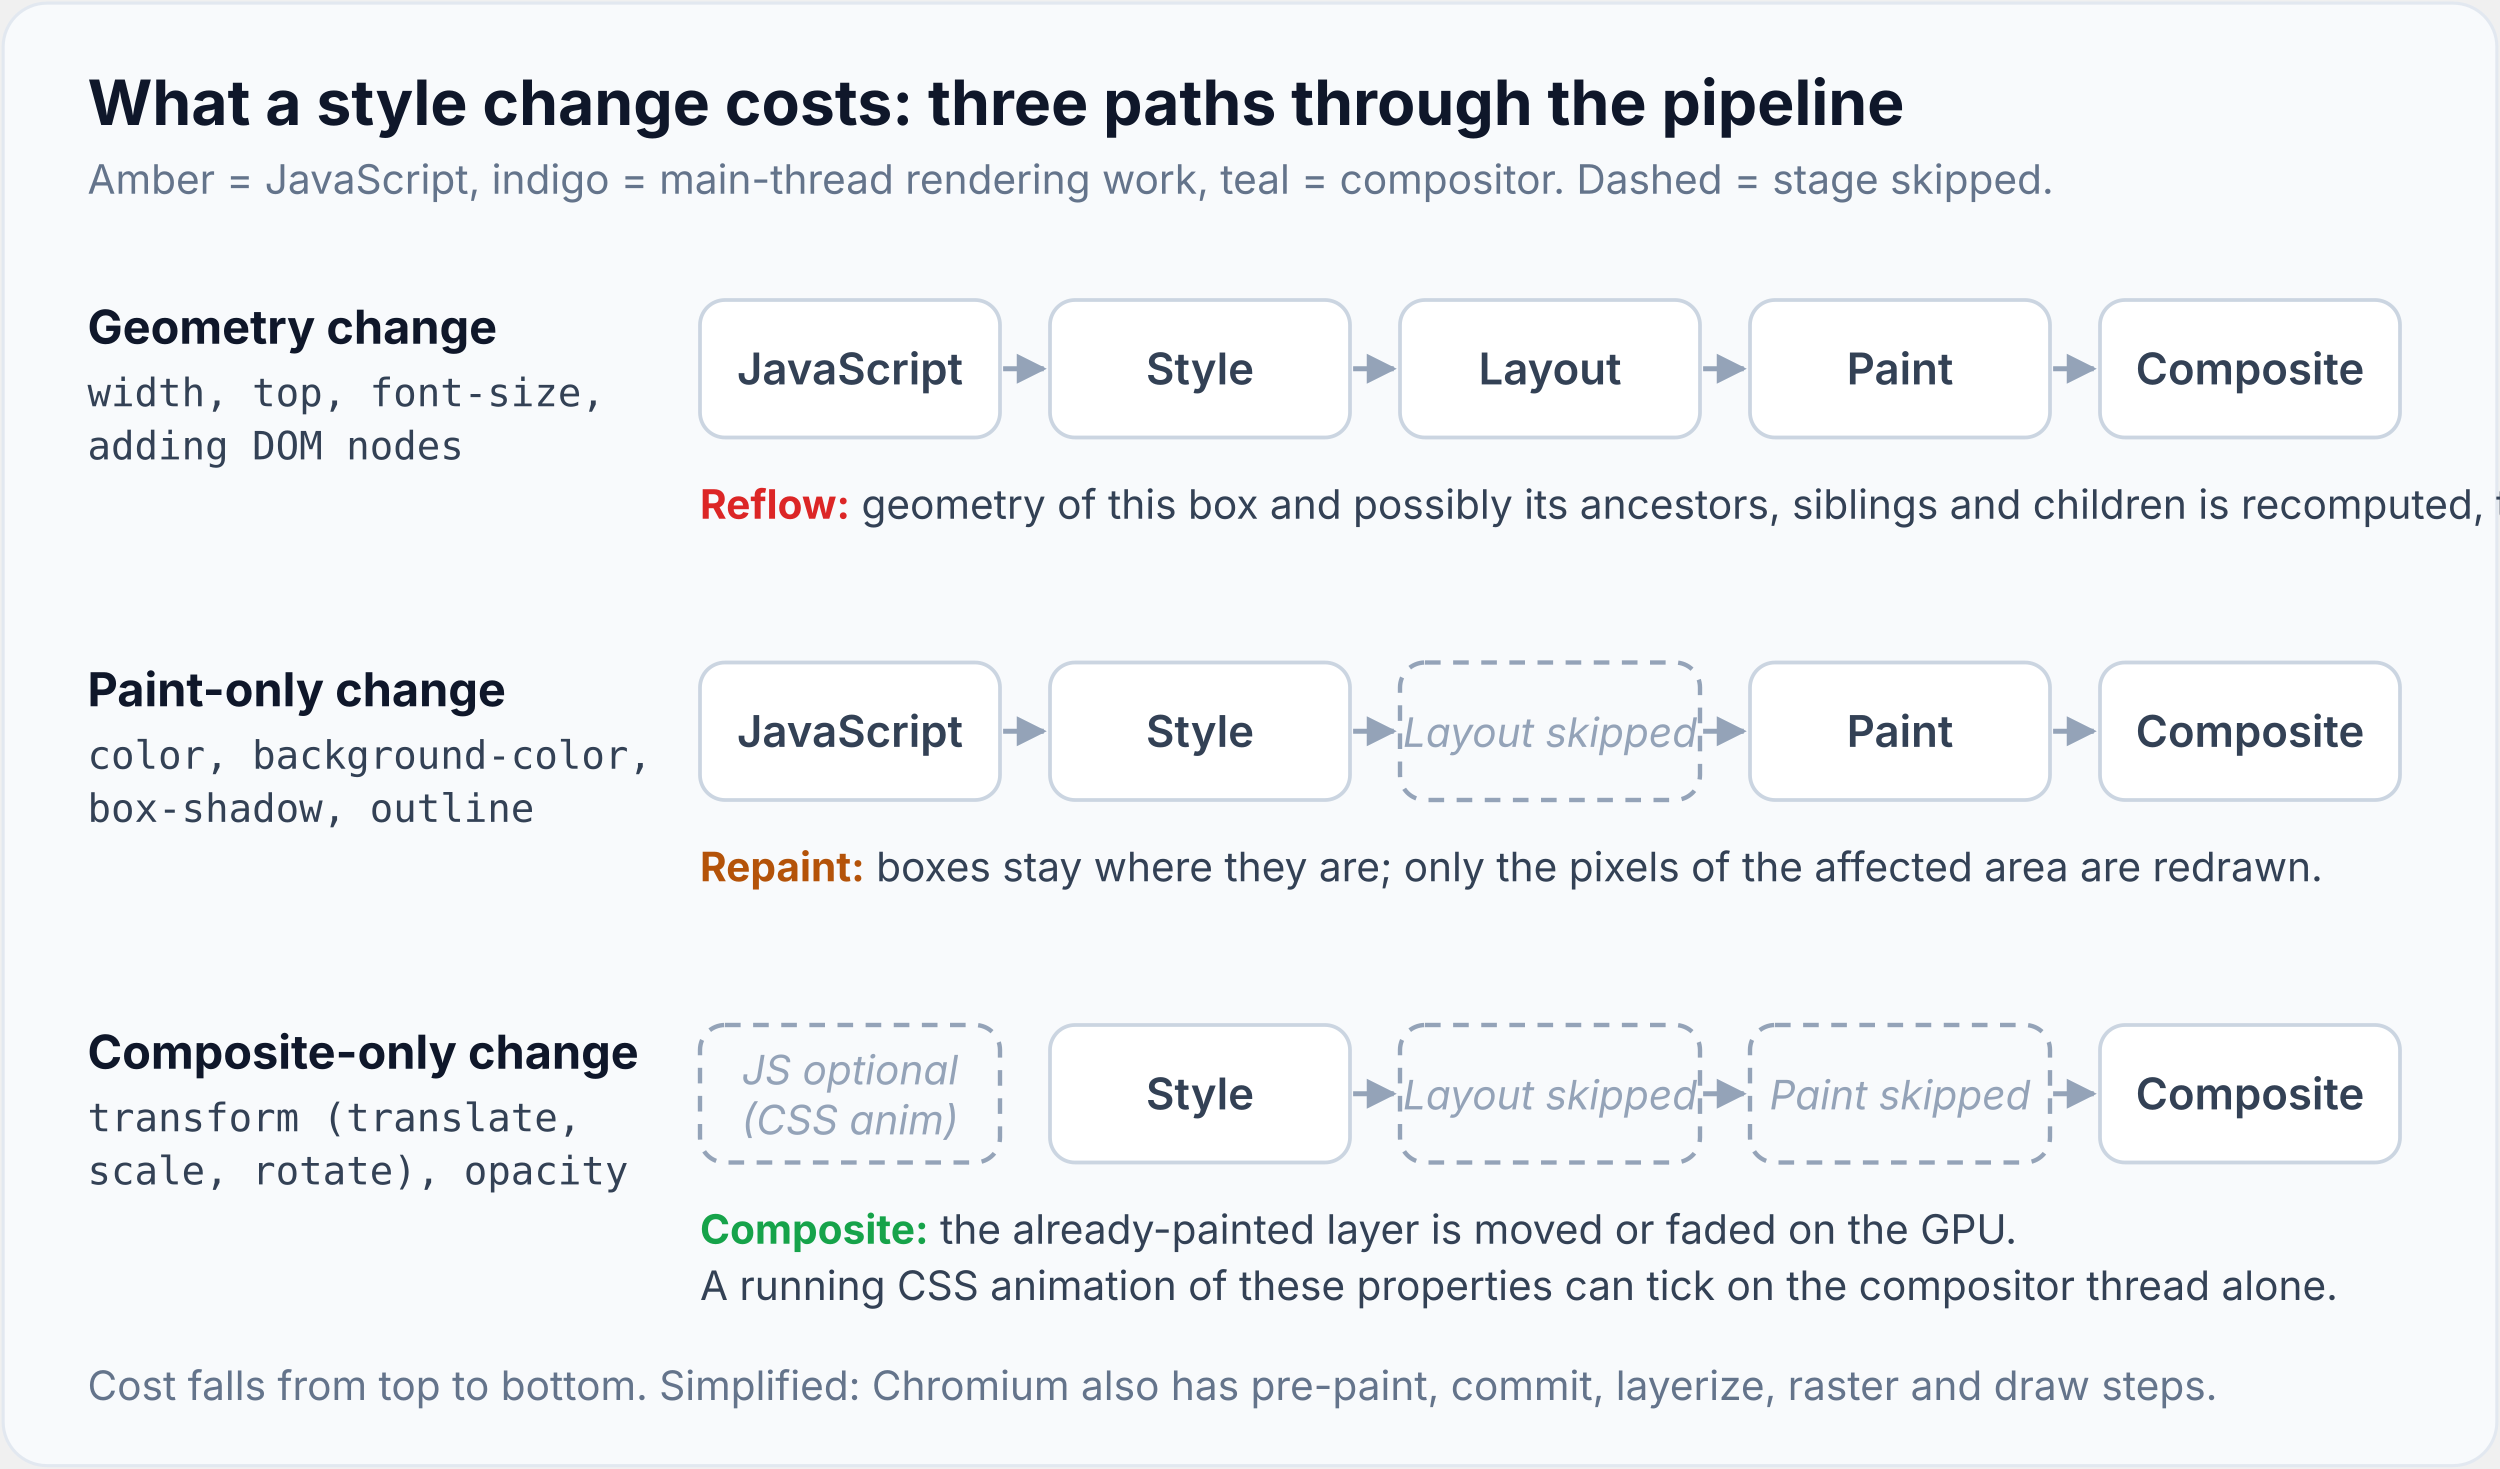
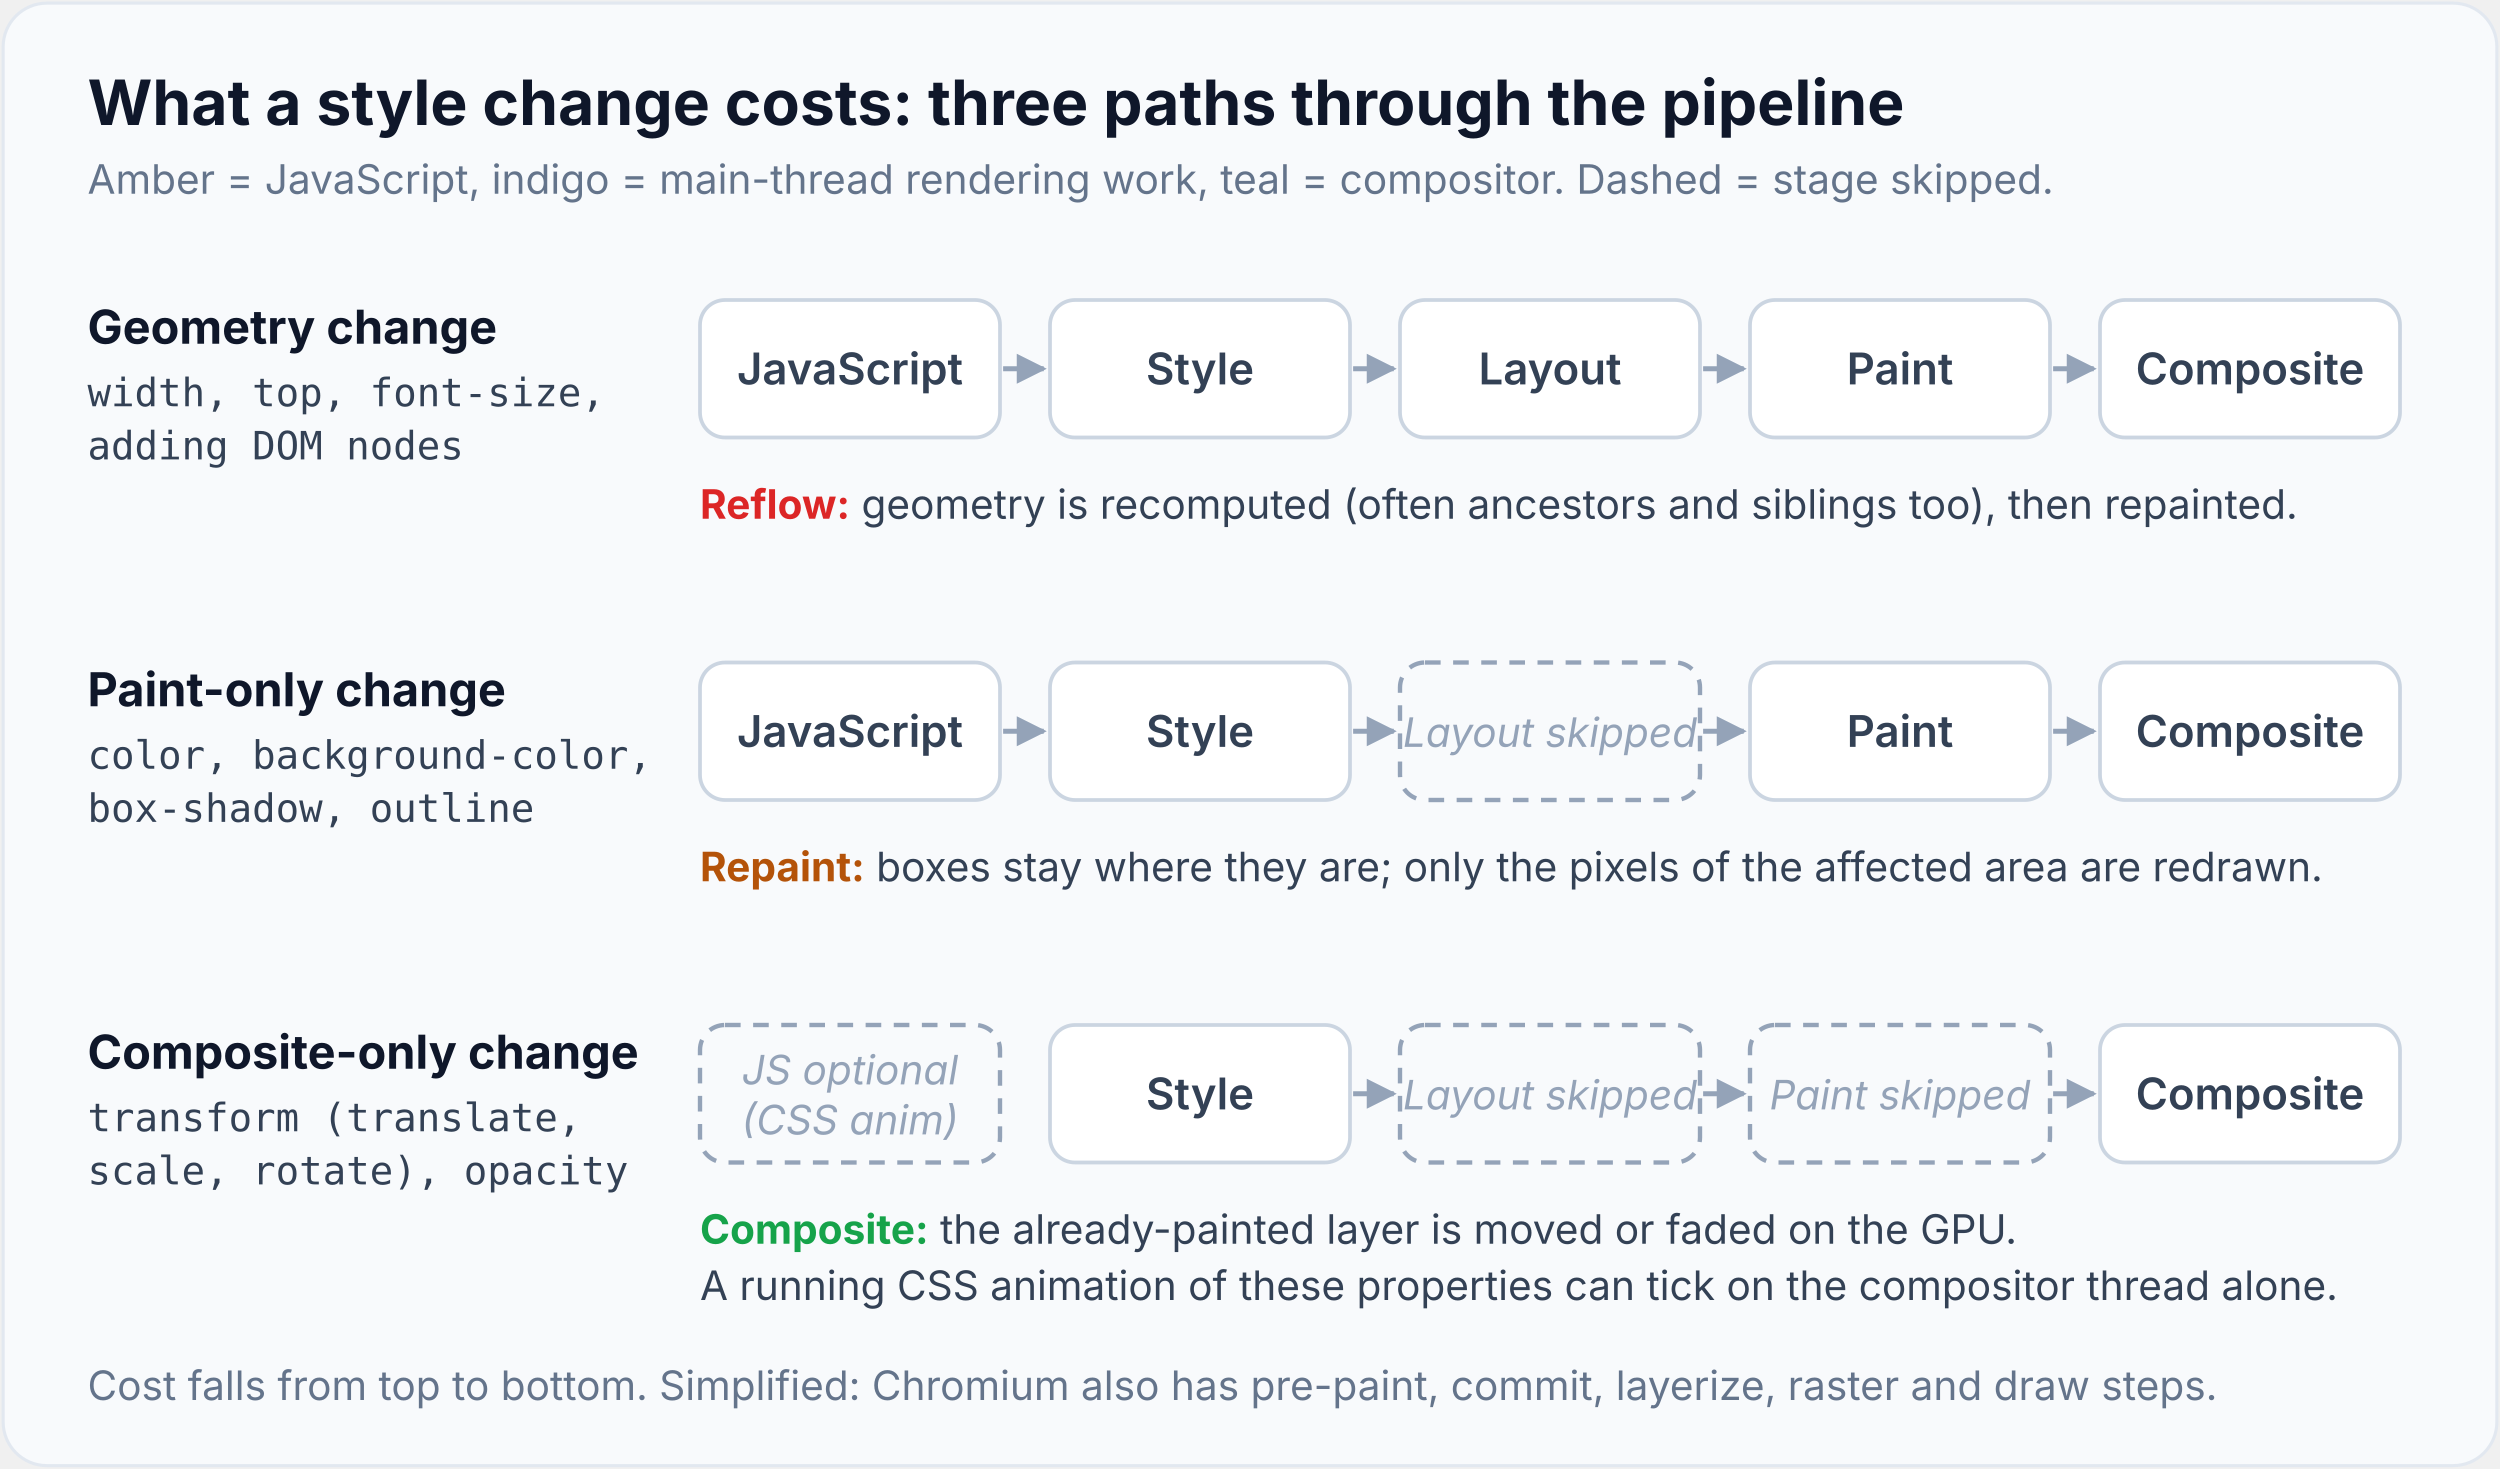
<svg xmlns="http://www.w3.org/2000/svg" viewBox="0 0 800 470" role="img" aria-labelledby="t d" font-family="Figtree, system-ui, -apple-system, 'Segoe UI', sans-serif">
  <style>
    .card{fill:#f8fafc;stroke:#e2e8f0}
    .h{fill:#0f172a;font-size:20px;font-weight:700}
    .lbl{fill:#0f172a;font-size:15px;font-weight:700}
    .tx{fill:#334155;font-size:13px}
    .sub{fill:#64748b;font-size:13px}
    .code{fill:#334155;font-size:12.5px;font-family:ui-monospace,'SFMono-Regular',Menlo,Consolas,monospace}
    .box{fill:#ffffff;stroke:#cbd5e1;stroke-width:1.2}
    .skip{fill:none;stroke:#94a3b8;stroke-width:1.4;stroke-dasharray:5 4}
    .skipt{fill:#94a3b8;font-size:13px;font-style:italic}
    .st{fill:#334155;font-size:14px;font-weight:600}
    .on{fill:#ffffff;font-size:14px;font-weight:700}
    .pri{fill:#4f46e5}.tea{fill:#0ea5a4}.wrnf{fill:#d97706}
    .badt{fill:#dc2626;font-weight:700}.wrnt{fill:#b45309;font-weight:700}.okt{fill:#16a34a;font-weight:700}
    .ln{stroke:#94a3b8;stroke-width:1.6;fill:none}
    .ah{fill:#94a3b8}
    @media (prefers-color-scheme: dark){
      .card{fill:#1f2430;stroke:#334155}
      .h,.lbl{fill:#f1f5f9}.tx,.st,.code{fill:#e2e8f0}.sub{fill:#94a3b8}
      .box{fill:#111827;stroke:#475569}
      .skip{stroke:#64748b}.skipt{fill:#94a3b8}
      .on{fill:#0f172a}
      .pri{fill:#818cf8}.tea{fill:#2dd4bf}.wrnf{fill:#fbbf24}
      .badt{fill:#f87171}.wrnt{fill:#fbbf24}.okt{fill:#4ade80}
      .ln{stroke:#64748b}.ah{fill:#64748b}
    }
    .a{opacity:0;animation:13s infinite linear}
    @keyframes s0{0%,2%{opacity:0}4%,90%{opacity:1}94%,100%{opacity:0}} .s0{animation-name:s0}
    @keyframes s1{0%,6%{opacity:0}8%,90%{opacity:1}94%,100%{opacity:0}} .s1{animation-name:s1}
    @keyframes s2{0%,10%{opacity:0}12%,90%{opacity:1}94%,100%{opacity:0}} .s2{animation-name:s2}
    @keyframes s3{0%,14%{opacity:0}16%,90%{opacity:1}94%,100%{opacity:0}} .s3{animation-name:s3}
    @keyframes s4{0%,18%{opacity:0}20%,90%{opacity:1}94%,100%{opacity:0}} .s4{animation-name:s4}
    @keyframes p0{0%,30%{opacity:0}32%,90%{opacity:1}94%,100%{opacity:0}} .p0{animation-name:p0}
    @keyframes p1{0%,34%{opacity:0}36%,90%{opacity:1}94%,100%{opacity:0}} .p1{animation-name:p1}
    @keyframes p3{0%,40%{opacity:0}42%,90%{opacity:1}94%,100%{opacity:0}} .p3{animation-name:p3}
    @keyframes p4{0%,44%{opacity:0}46%,90%{opacity:1}94%,100%{opacity:0}} .p4{animation-name:p4}
    @keyframes c1{0%,56%{opacity:0}58%,90%{opacity:1}94%,100%{opacity:0}} .c1{animation-name:c1}
    @keyframes c4{0%,62%{opacity:0}64%,90%{opacity:1}94%,100%{opacity:0}} .c4{animation-name:c4}
    @media (prefers-reduced-motion: reduce){ .a{animation:none;opacity:1} }
  </style>
  <defs>
    <marker id="ar" viewBox="0 0 10 10" refX="9" refY="5" markerWidth="6" markerHeight="6" orient="auto">
      <path class="ah" d="M0,0L10,5L0,10z" />
    </marker>
  </defs>
  <rect class="card" x="1" y="1" width="798" height="468" rx="14" />
  <text class="h" x="28" y="40">What a style change costs: three paths through the pipeline</text>
  <text class="sub" x="28" y="62">Amber = JavaScript, indigo = main-thread rendering work, teal = compositor. Dashed = stage skipped.</text>
  <text class="lbl" x="28" y="110">Geometry change</text>
  <text class="code" x="28" y="130">width, top, font-size,</text>
  <text class="code" x="28" y="147">adding DOM nodes</text>
  <g>
    <rect class="box" x="224" y="96" width="96" height="44" rx="8" />
    <text class="st" x="272" y="123" text-anchor="middle">JavaScript</text>
    <rect class="box" x="336" y="96" width="96" height="44" rx="8" />
    <text class="st" x="384" y="123" text-anchor="middle">Style</text>
    <rect class="box" x="448" y="96" width="96" height="44" rx="8" />
    <text class="st" x="496" y="123" text-anchor="middle">Layout</text>
    <rect class="box" x="560" y="96" width="96" height="44" rx="8" />
    <text class="st" x="608" y="123" text-anchor="middle">Paint</text>
    <rect class="box" x="672" y="96" width="96" height="44" rx="8" />
    <text class="st" x="720" y="123" text-anchor="middle">Composite</text>
    <line class="ln" x1="321" y1="118" x2="334" y2="118" marker-end="url(#ar)" />
    <line class="ln" x1="433" y1="118" x2="446" y2="118" marker-end="url(#ar)" />
    <line class="ln" x1="545" y1="118" x2="558" y2="118" marker-end="url(#ar)" />
    <line class="ln" x1="657" y1="118" x2="670" y2="118" marker-end="url(#ar)" />
  </g>
  <g class="a s0">
    <rect class="wrnf" x="224" y="96" width="96" height="44" rx="8" />
    <text class="on" x="272" y="123" text-anchor="middle">JavaScript</text>
  </g>
  <g class="a s1">
    <rect class="pri" x="336" y="96" width="96" height="44" rx="8" />
    <text class="on" x="384" y="123" text-anchor="middle">Style</text>
  </g>
  <g class="a s2">
    <rect class="pri" x="448" y="96" width="96" height="44" rx="8" />
    <text class="on" x="496" y="123" text-anchor="middle">Layout</text>
  </g>
  <g class="a s3">
    <rect class="pri" x="560" y="96" width="96" height="44" rx="8" />
    <text class="on" x="608" y="123" text-anchor="middle">Paint</text>
  </g>
  <g class="a s4">
    <rect class="tea" x="672" y="96" width="96" height="44" rx="8" />
    <text class="on" x="720" y="123" text-anchor="middle">Composite</text>
  </g>
  <text class="tx" x="224" y="166">
-     <tspan class="badt">Reflow:</tspan> geometry of this box and possibly its ancestors, siblings and children is recomputed, then repainted.</text>
+     <tspan class="badt">Reflow:</tspan> geometry is recomputed (often ancestors and siblings too), then repainted.</text>
  <text class="lbl" x="28" y="226">Paint-only change</text>
  <text class="code" x="28" y="246">color, background-color,</text>
  <text class="code" x="28" y="263">box-shadow, outline</text>
  <g>
    <rect class="box" x="224" y="212" width="96" height="44" rx="8" />
    <text class="st" x="272" y="239" text-anchor="middle">JavaScript</text>
    <rect class="box" x="336" y="212" width="96" height="44" rx="8" />
    <text class="st" x="384" y="239" text-anchor="middle">Style</text>
    <rect class="skip" x="448" y="212" width="96" height="44" rx="8" />
    <text class="skipt" x="496" y="239" text-anchor="middle">Layout skipped</text>
    <rect class="box" x="560" y="212" width="96" height="44" rx="8" />
    <text class="st" x="608" y="239" text-anchor="middle">Paint</text>
    <rect class="box" x="672" y="212" width="96" height="44" rx="8" />
    <text class="st" x="720" y="239" text-anchor="middle">Composite</text>
    <line class="ln" x1="321" y1="234" x2="334" y2="234" marker-end="url(#ar)" />
    <line class="ln" x1="433" y1="234" x2="446" y2="234" marker-end="url(#ar)" />
    <line class="ln" x1="545" y1="234" x2="558" y2="234" marker-end="url(#ar)" />
    <line class="ln" x1="657" y1="234" x2="670" y2="234" marker-end="url(#ar)" />
  </g>
  <g class="a p0">
    <rect class="wrnf" x="224" y="212" width="96" height="44" rx="8" />
    <text class="on" x="272" y="239" text-anchor="middle">JavaScript</text>
  </g>
  <g class="a p1">
    <rect class="pri" x="336" y="212" width="96" height="44" rx="8" />
    <text class="on" x="384" y="239" text-anchor="middle">Style</text>
  </g>
  <g class="a p3">
    <rect class="pri" x="560" y="212" width="96" height="44" rx="8" />
    <text class="on" x="608" y="239" text-anchor="middle">Paint</text>
  </g>
  <g class="a p4">
    <rect class="tea" x="672" y="212" width="96" height="44" rx="8" />
    <text class="on" x="720" y="239" text-anchor="middle">Composite</text>
  </g>
  <text class="tx" x="224" y="282">
    <tspan class="wrnt">Repaint:</tspan> boxes stay where they are; only the pixels of the affected area are redrawn.</text>
  <text class="lbl" x="28" y="342">Composite-only change</text>
  <text class="code" x="28" y="362">transform (translate,</text>
  <text class="code" x="28" y="379">scale, rotate), opacity</text>
  <g>
    <rect class="skip" x="224" y="328" width="96" height="44" rx="8" />
    <text class="skipt" x="272" y="347" text-anchor="middle">JS optional</text>
    <text class="skipt" x="272" y="363" text-anchor="middle">(CSS anim)</text>
    <rect class="box" x="336" y="328" width="96" height="44" rx="8" />
    <text class="st" x="384" y="355" text-anchor="middle">Style</text>
    <rect class="skip" x="448" y="328" width="96" height="44" rx="8" />
    <text class="skipt" x="496" y="355" text-anchor="middle">Layout skipped</text>
    <rect class="skip" x="560" y="328" width="96" height="44" rx="8" />
    <text class="skipt" x="608" y="355" text-anchor="middle">Paint skipped</text>
    <rect class="box" x="672" y="328" width="96" height="44" rx="8" />
    <text class="st" x="720" y="355" text-anchor="middle">Composite</text>
    <line class="ln" x1="433" y1="350" x2="446" y2="350" marker-end="url(#ar)" />
    <line class="ln" x1="545" y1="350" x2="558" y2="350" marker-end="url(#ar)" />
    <line class="ln" x1="657" y1="350" x2="670" y2="350" marker-end="url(#ar)" />
  </g>
  <g class="a c1">
    <rect class="pri" x="336" y="328" width="96" height="44" rx="8" />
    <text class="on" x="384" y="355" text-anchor="middle">Style</text>
  </g>
  <g class="a c4">
    <rect class="tea" x="672" y="328" width="96" height="44" rx="8" />
    <text class="on" x="720" y="355" text-anchor="middle">Composite</text>
  </g>
  <text class="tx" x="224" y="398">
    <tspan class="okt">Composite:</tspan> the already-painted layer is moved or faded on the GPU.</text>
  <text class="tx" x="224" y="416">A running CSS animation of these properties can tick on the compositor thread alone.</text>
  <text class="sub" x="28" y="448">Cost falls from top to bottom. Simplified: Chromium also has pre-paint, commit, layerize, raster and draw steps.</text>
</svg>
